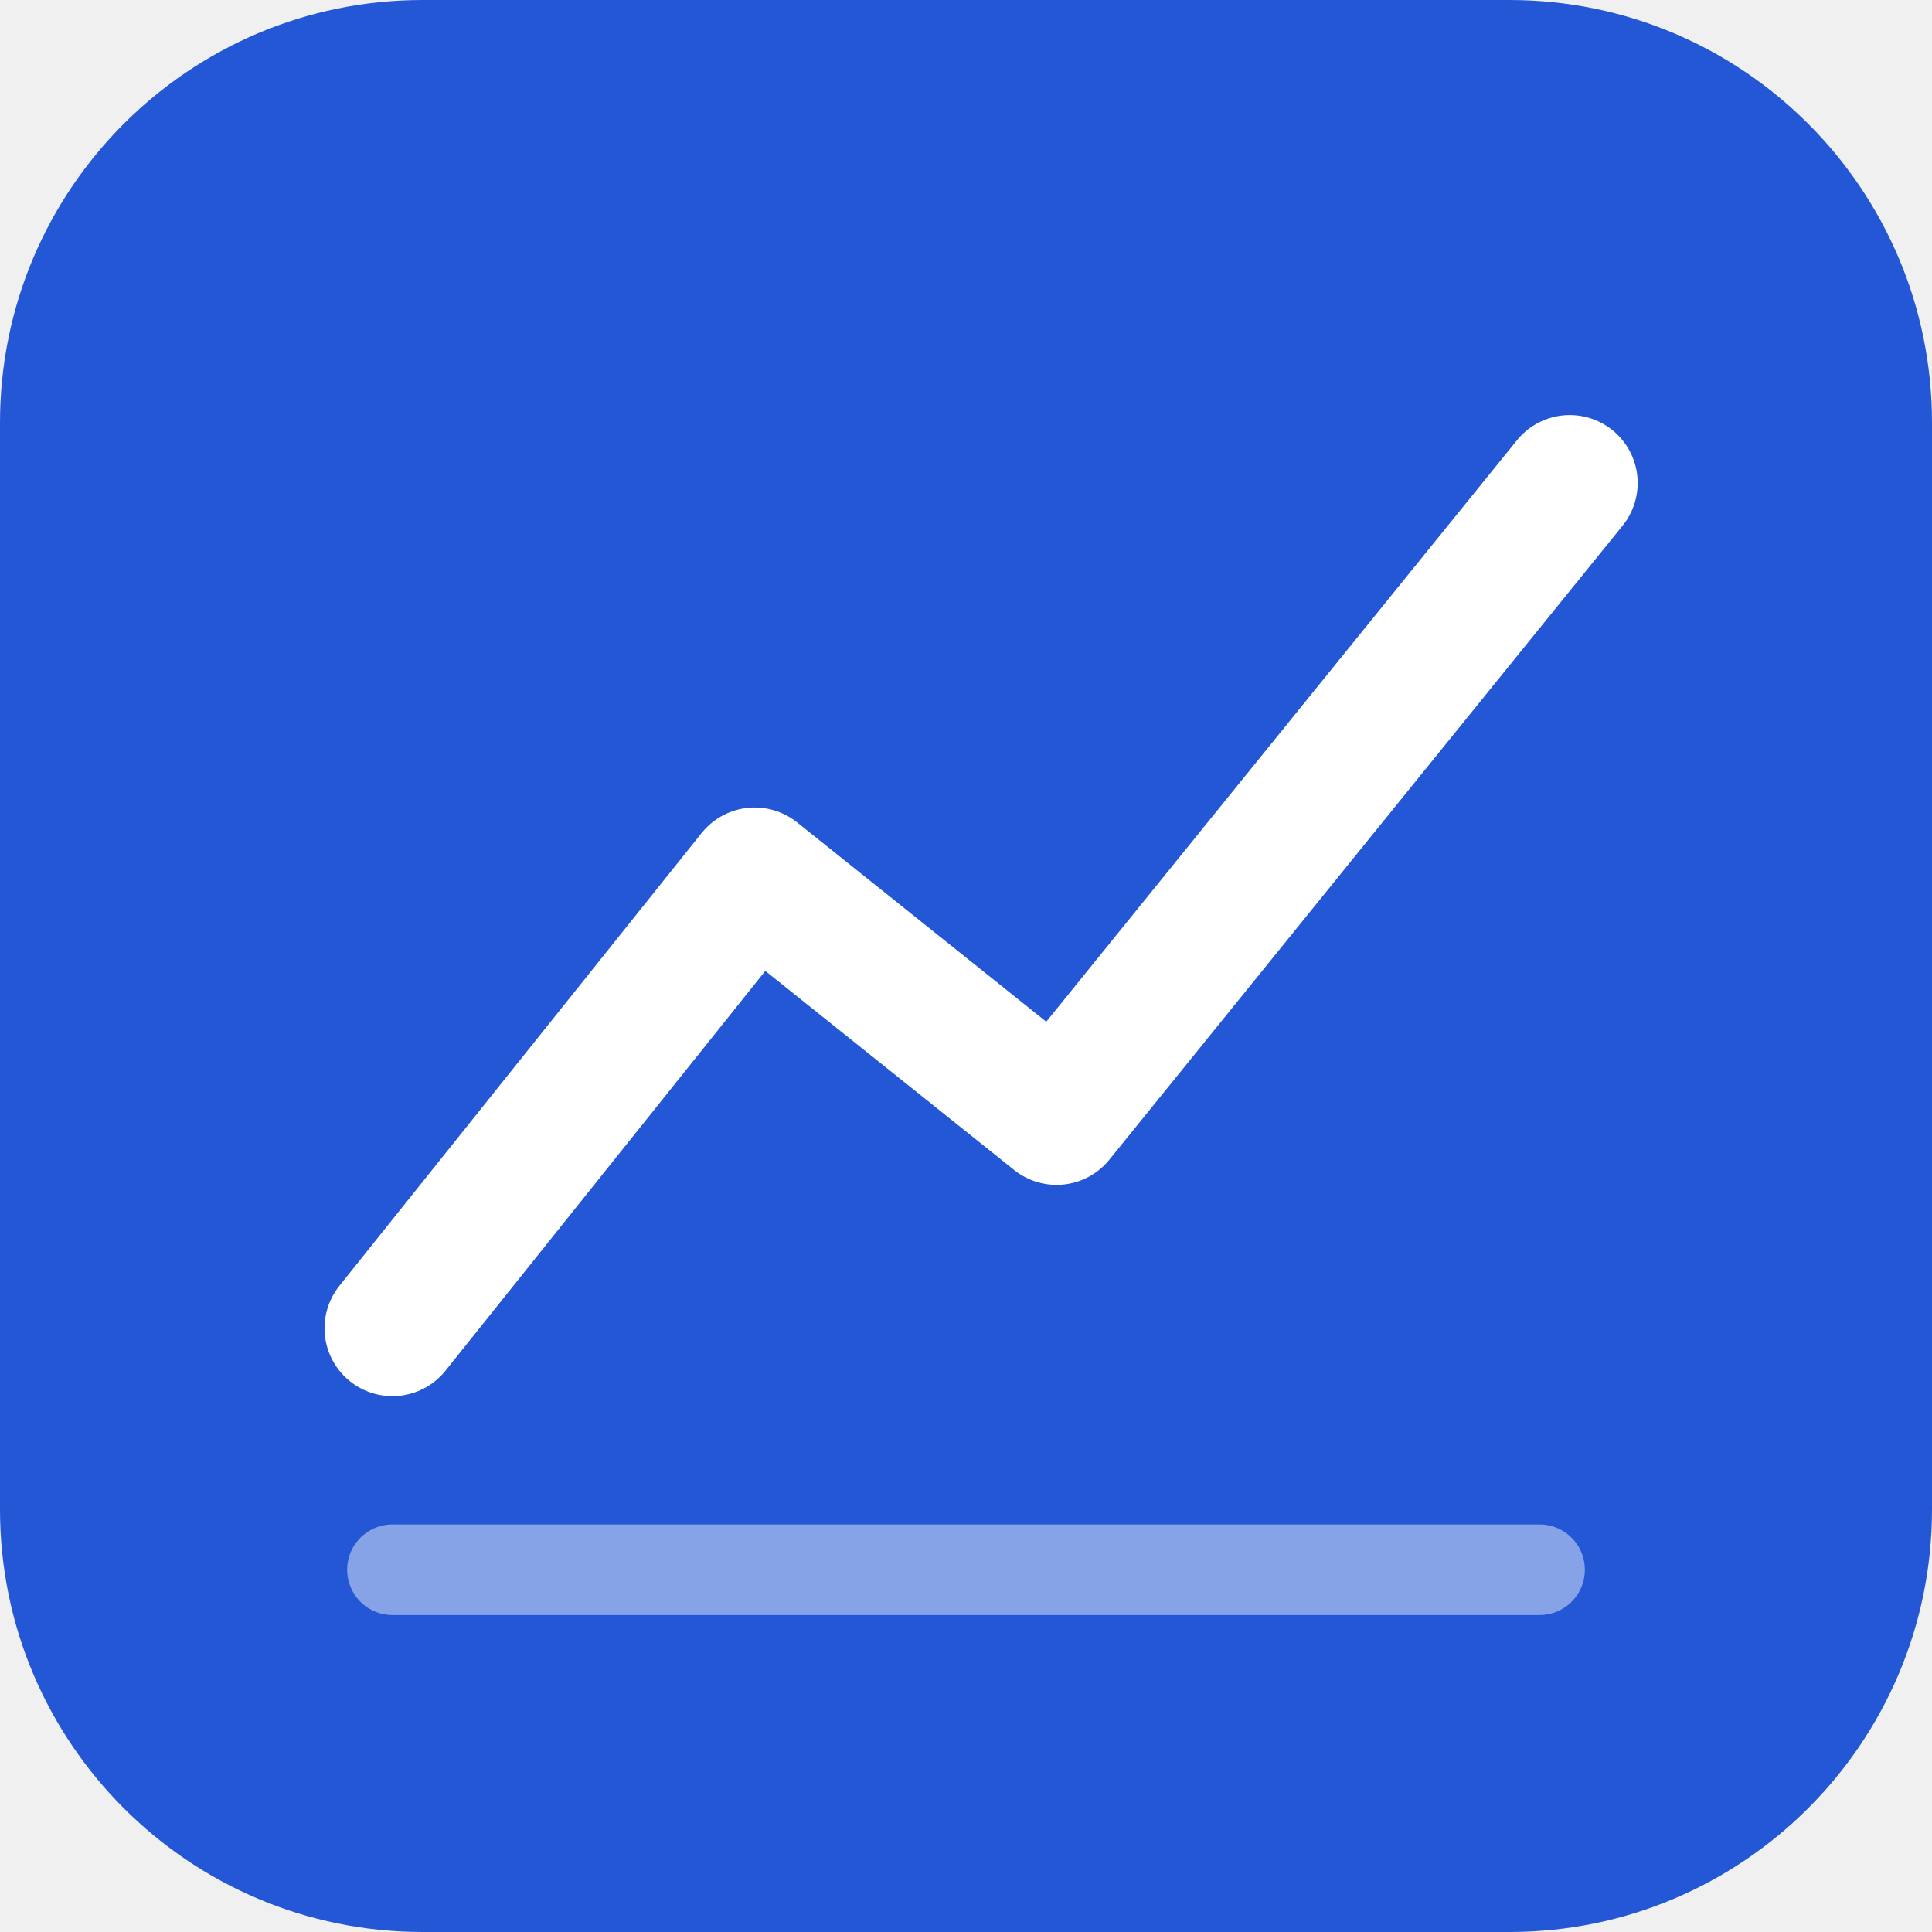
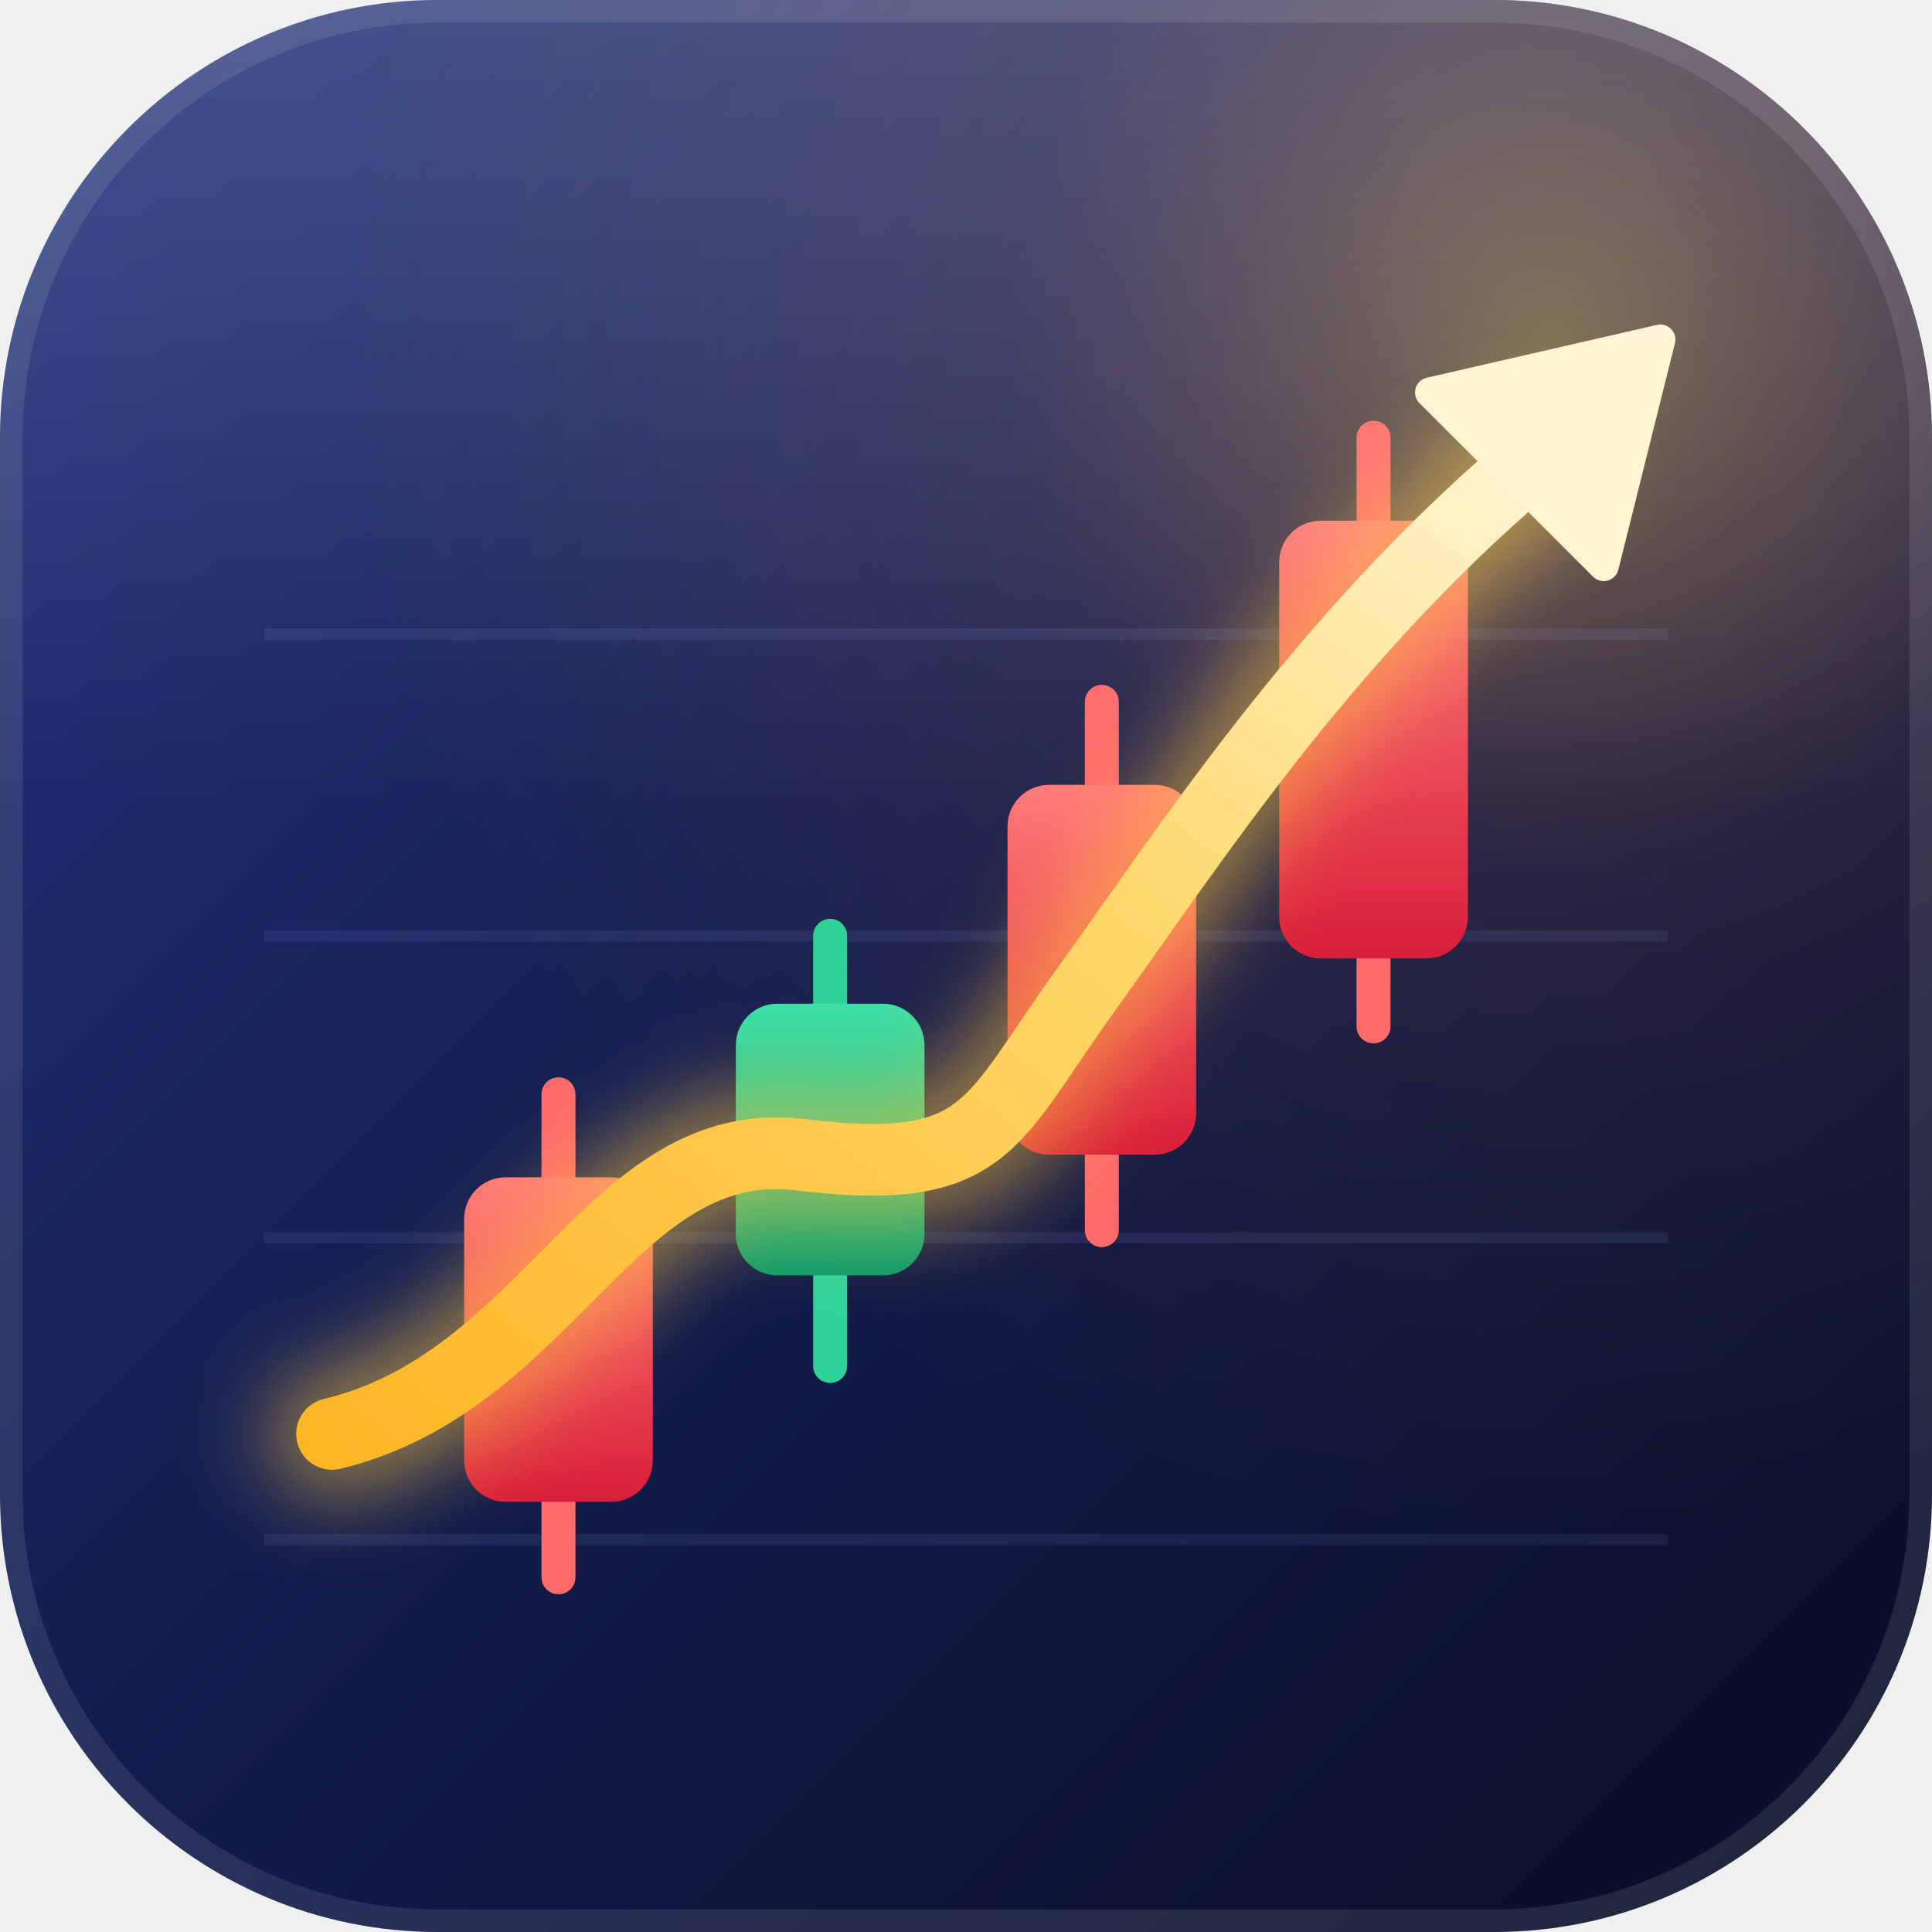
- <svg xmlns="http://www.w3.org/2000/svg" viewBox="0 0 128 128">
-   <rect width="128" height="128" rx="28" fill="#2457d6" />
-   <path d="M26 88l24-30 20 16 34-42" fill="none" stroke="#fff" stroke-width="9" stroke-linecap="round" stroke-linejoin="round" />
-   <path d="M26 104h76" stroke="#fff" stroke-opacity=".45" stroke-width="6" stroke-linecap="round" />
+ <svg xmlns="http://www.w3.org/2000/svg" viewBox="0 0 512 512">
+   <defs>
+     <linearGradient id="bg" x1="0" y1="0" x2="1" y2="1">
+       <stop offset="0" stop-color="#22357f" />
+       <stop offset=".5" stop-color="#121c4d" />
+       <stop offset="1" stop-color="#070c22" />
+     </linearGradient>
+     <radialGradient id="halo" cx=".8" cy=".18" r=".62">
+       <stop offset="0" stop-color="#ffc83d" stop-opacity=".42" />
+       <stop offset=".45" stop-color="#ff8a3d" stop-opacity=".10" />
+       <stop offset="1" stop-color="#ff8a3d" stop-opacity="0" />
+     </radialGradient>
+     <linearGradient id="up" x1="0" y1="0" x2="0" y2="1">
+       <stop offset="0" stop-color="#ff7a7a" />
+       <stop offset="1" stop-color="#d81f3a" />
+     </linearGradient>
+     <linearGradient id="dn" x1="0" y1="0" x2="0" y2="1">
+       <stop offset="0" stop-color="#3fe0a8" />
+       <stop offset="1" stop-color="#0c9a6a" />
+     </linearGradient>
+     <linearGradient id="gold" x1="0" y1="1" x2="1" y2="0">
+       <stop offset="0" stop-color="#ffb627" />
+       <stop offset=".6" stop-color="#ffd76a" />
+       <stop offset="1" stop-color="#fff4cf" />
+     </linearGradient>
+     <linearGradient id="gloss" x1="0" y1="0" x2="0" y2="1">
+       <stop offset="0" stop-color="#fff" stop-opacity=".16" />
+       <stop offset=".42" stop-color="#fff" stop-opacity="0" />
+     </linearGradient>
+     <filter id="blur" x="-30%" y="-30%" width="160%" height="160%">
+       <feGaussianBlur stdDeviation="11" />
+     </filter>
+     <clipPath id="tile">
+       <rect width="512" height="512" rx="116" />
+     </clipPath>
+   </defs>
+   <g clip-path="url(#tile)">
+     <rect width="512" height="512" fill="url(#bg)" />
+     <rect width="512" height="512" fill="url(#halo)" />
+     <path d="M70 168H442M70 248H442M70 328H442M70 408H442" stroke="#a9bcff" stroke-opacity=".09" stroke-width="3" />
+     <g stroke-linecap="round" stroke-width="9">
+       <path d="M148 290V418" stroke="#ff6b6b" />
+       <rect x="123" y="312" width="50" height="86" rx="11" fill="url(#up)" />
+       <path d="M220 248V362" stroke="#2fd39a" />
+       <rect x="195" y="266" width="50" height="72" rx="11" fill="url(#dn)" />
+       <path d="M292 186V326" stroke="#ff6b6b" />
+       <rect x="267" y="208" width="50" height="98" rx="11" fill="url(#up)" />
+       <path d="M364 116V272" stroke="#ff6b6b" />
+       <rect x="339" y="138" width="50" height="116" rx="11" fill="url(#up)" />
+     </g>
+     <g fill="none" stroke-linecap="round" stroke-linejoin="round">
+       <path d="M88 380C146 366 162 300 212 306S262 298 288 262S350 170 404 124" stroke="#ffc83d" stroke-opacity=".55" stroke-width="34" filter="url(#blur)" />
+       <path d="M88 380C146 366 162 300 212 306S262 298 288 262S350 170 404 124" stroke="url(#gold)" stroke-width="19" />
+     </g>
+     <path d="M440 90L425 150L379 104Z" fill="#fff4cf" stroke="#fff4cf" stroke-width="8" stroke-linejoin="round" />
+     <rect width="512" height="512" fill="url(#gloss)" />
+   </g>
+   <rect x="3" y="3" width="506" height="506" rx="113" fill="none" stroke="#fff" stroke-opacity=".10" stroke-width="6" />
</svg>
